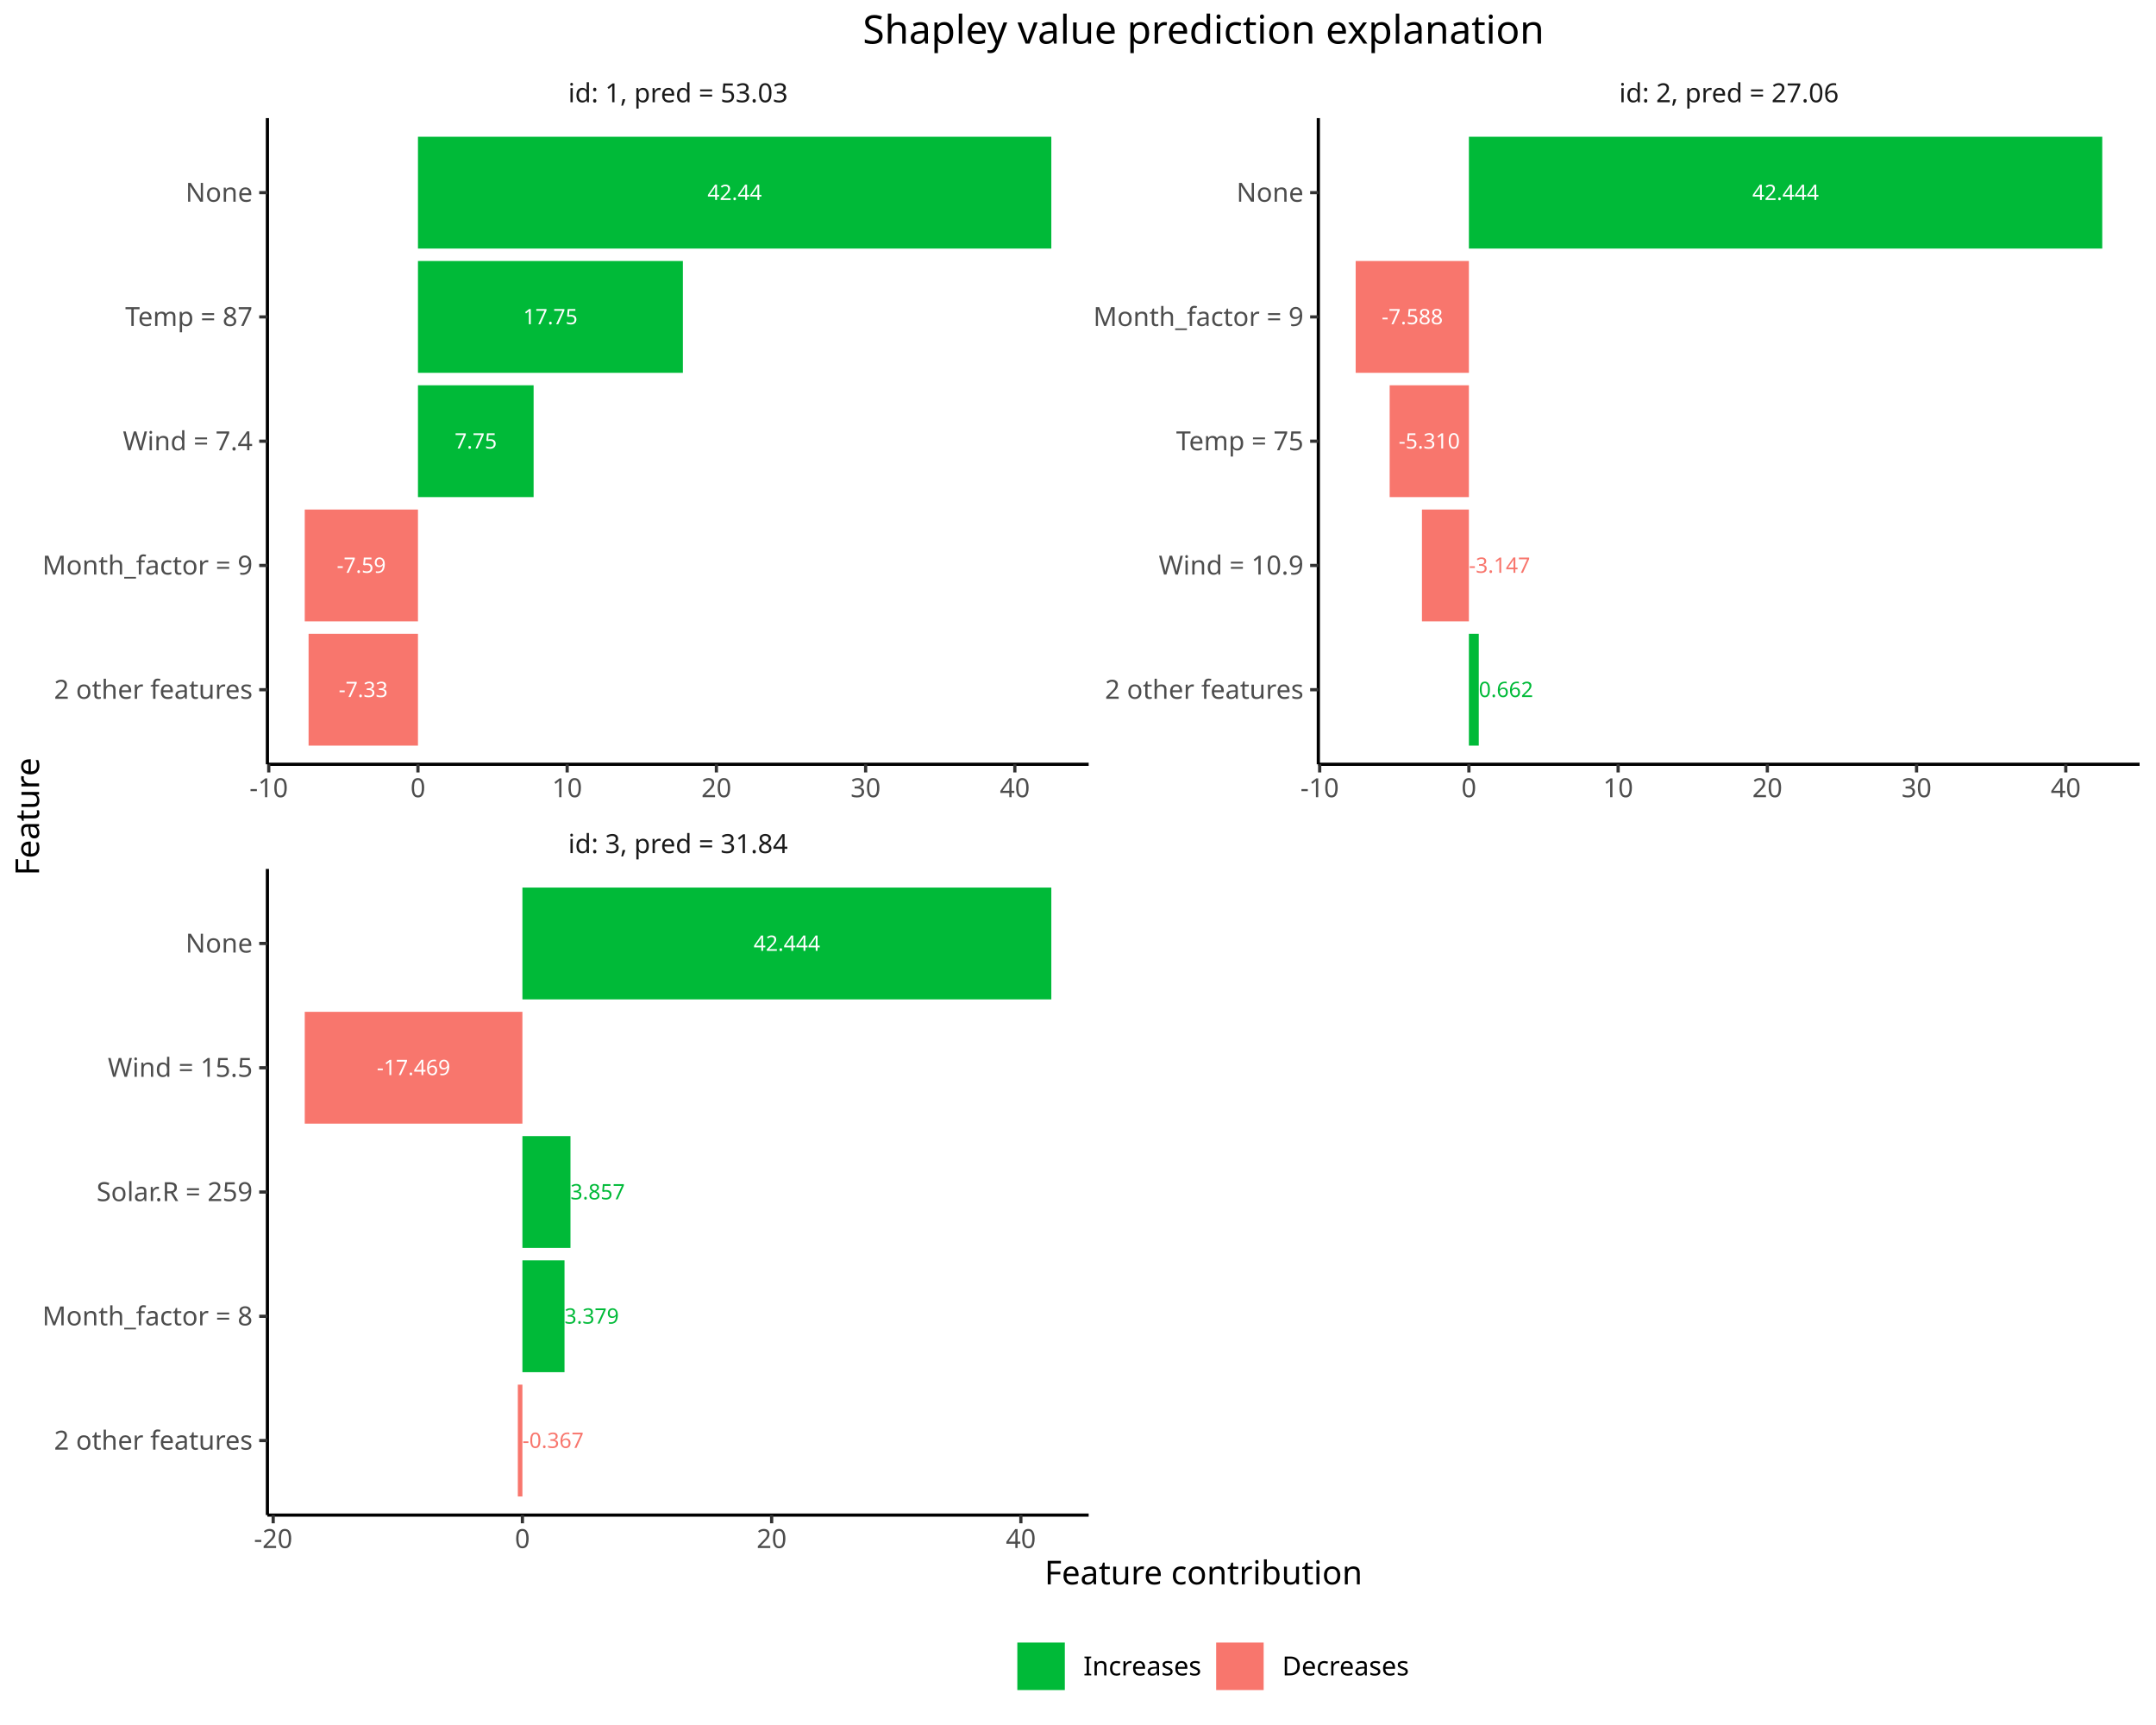
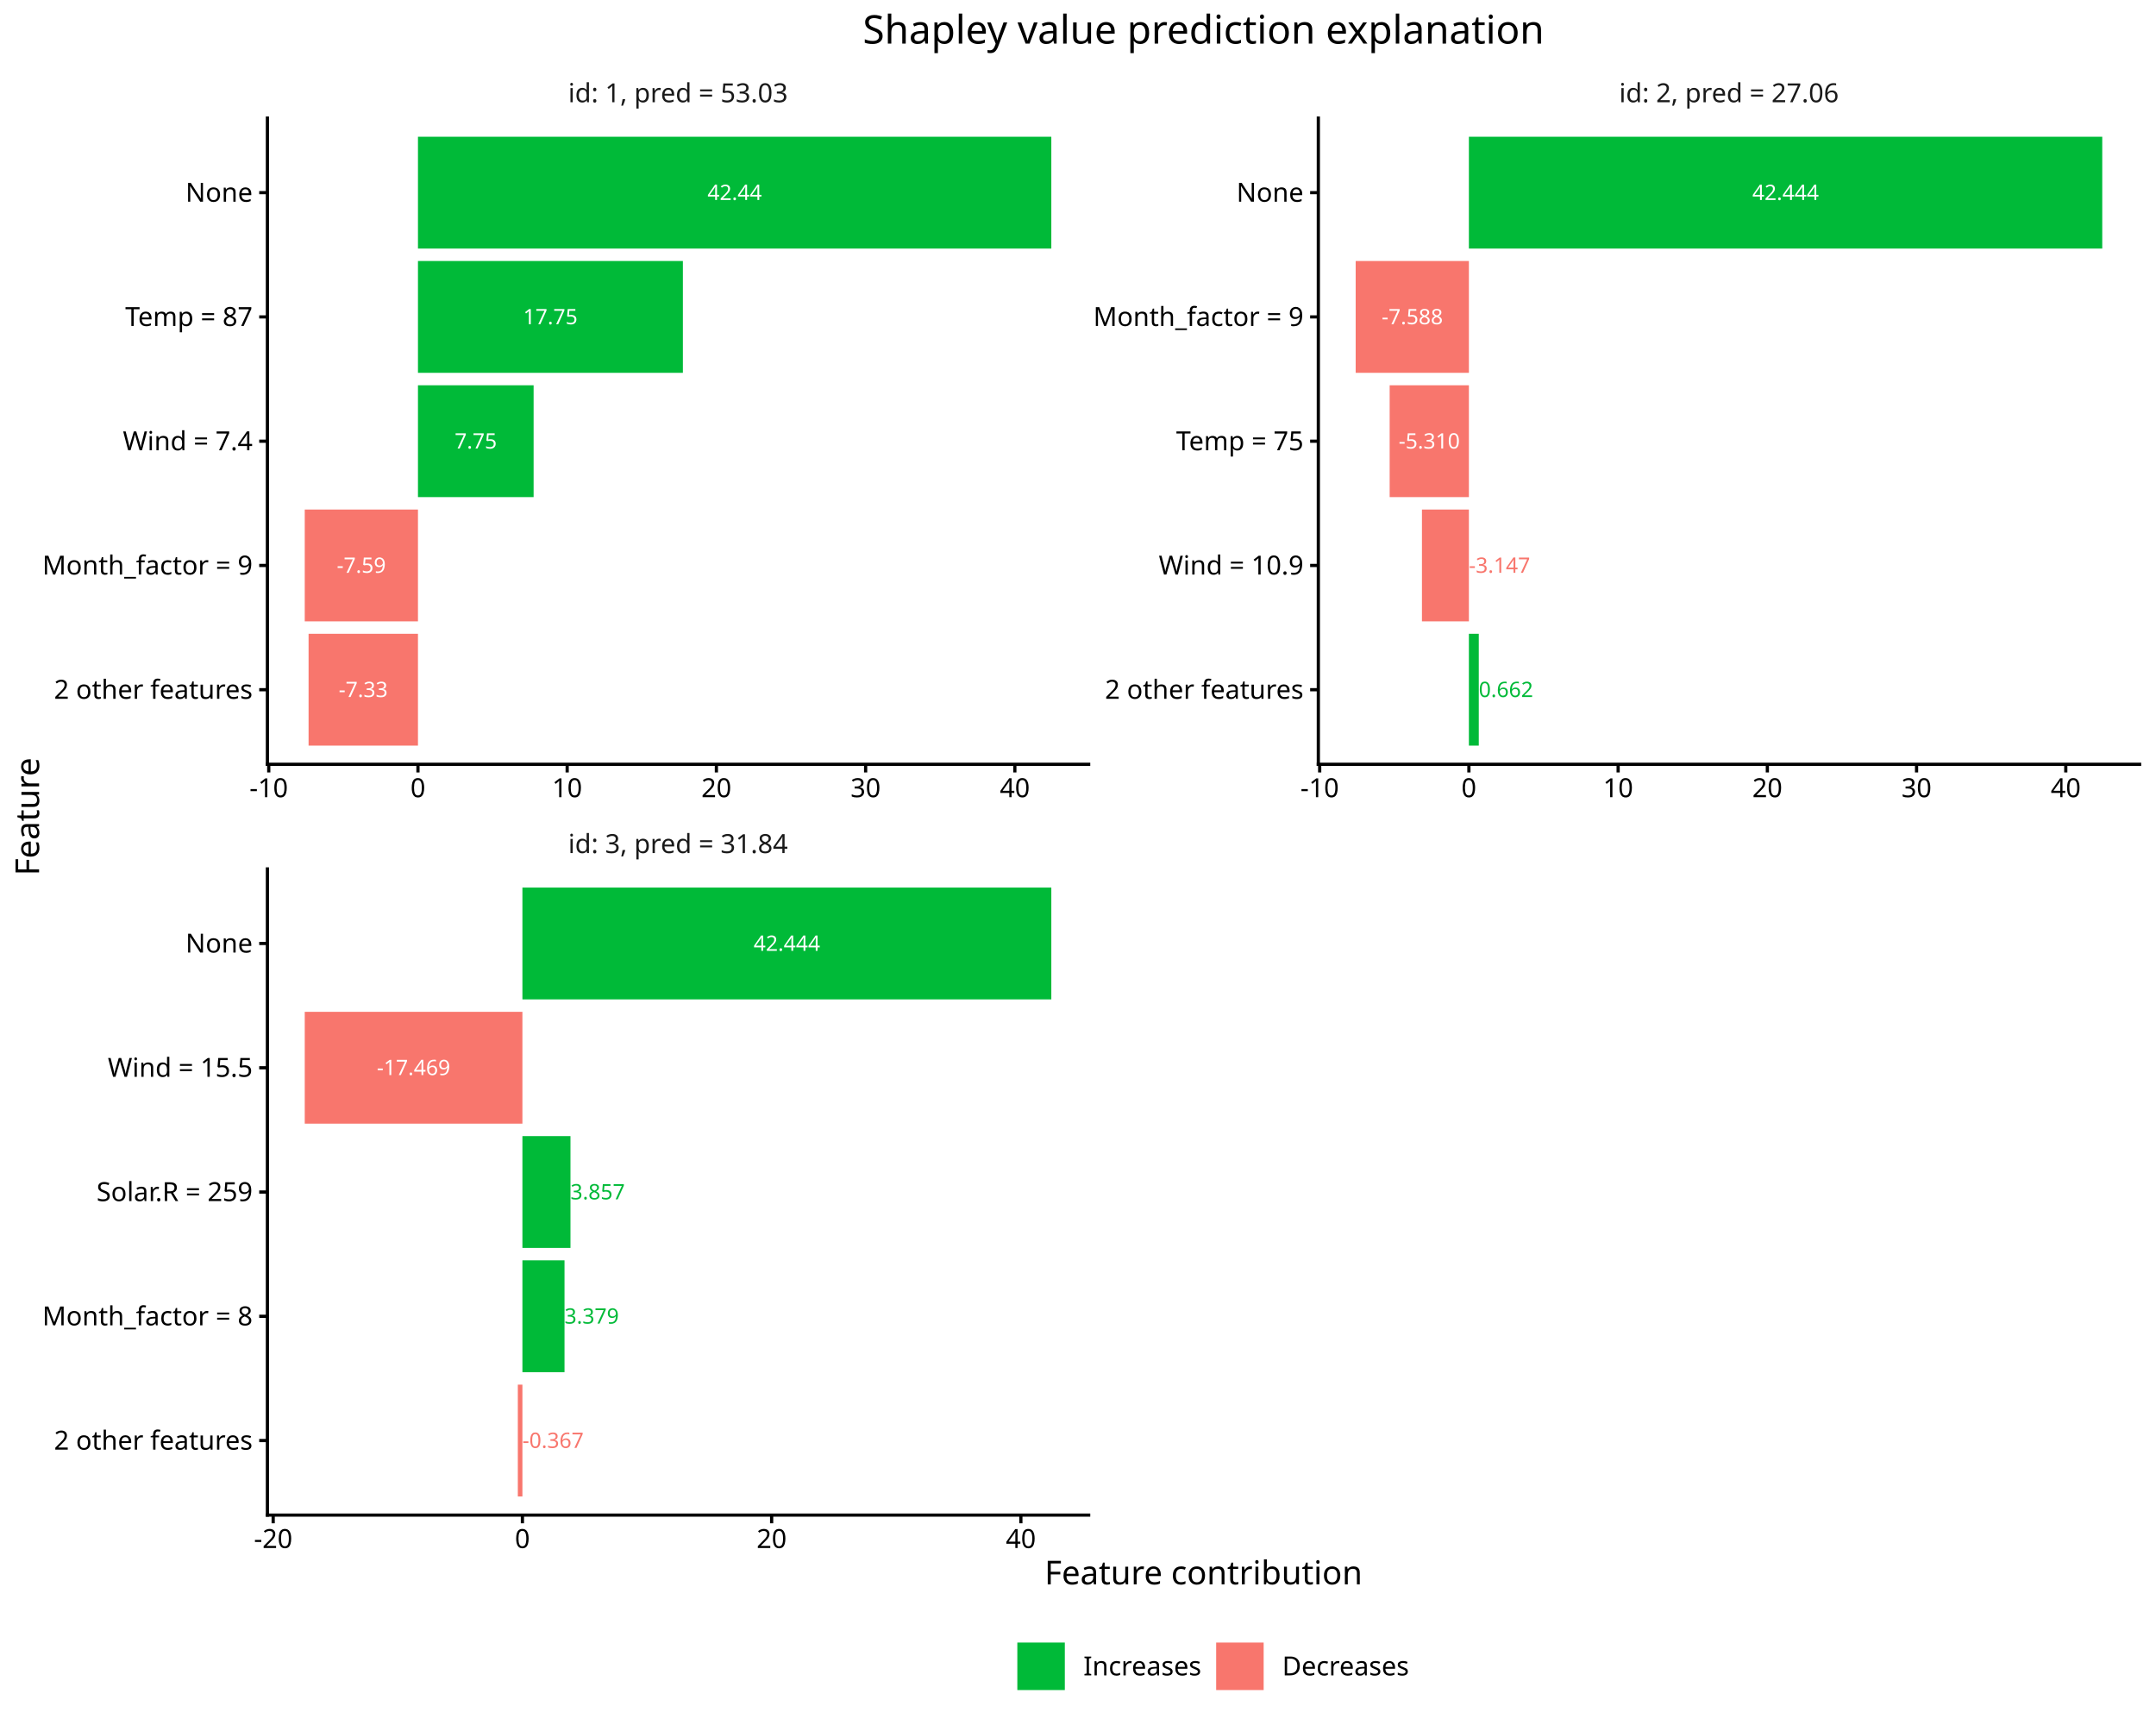
<svg xmlns="http://www.w3.org/2000/svg" class="svglite" data-engine-version="2.0" width="720.00pt" height="576.00pt" viewBox="0 0 720.00 576.00">
  <defs>
    <style type="text/css">
    .svglite line, .svglite polyline, .svglite polygon, .svglite path, .svglite rect, .svglite circle {
      fill: none;
      stroke: #000000;
      stroke-linecap: round;
      stroke-linejoin: round;
      stroke-miterlimit: 10.00;
    }
  </style>
  </defs>
  <rect width="100%" height="100%" style="stroke: none; fill: #FFFFFF;" />
  <defs>
    <clipPath id="cpMC4wMHw3MjAuMDB8MC4wMHw1NzYuMDA=">
      <rect x="0.00" y="0.00" width="720.00" height="576.00" />
    </clipPath>
  </defs>
  <g clip-path="url(#cpMC4wMHw3MjAuMDB8MC4wMHw1NzYuMDA=)">
    <rect x="0.00" y="0.00" width="720.00" height="576.00" style="stroke-width: 1.07; stroke: #FFFFFF; fill: #FFFFFF;" />
  </g>
  <defs>
    <clipPath id="cpODkuMzB8MzYzLjU2fDM5LjQzfDI1NS4yMA==">
      <rect x="89.30" y="39.43" width="274.26" height="215.77" />
    </clipPath>
  </defs>
  <g clip-path="url(#cpODkuMzB8MzYzLjU2fDM5LjQzfDI1NS4yMA==)">
    <rect x="89.30" y="39.43" width="274.26" height="215.77" style="stroke-width: 1.07; stroke: none; fill: #FFFFFF;" />
    <rect x="139.58" y="45.66" width="211.51" height="37.34" style="stroke-width: 1.07; stroke: none; stroke-linecap: butt; stroke-linejoin: miter; fill: #00BA38;" />
    <rect x="103.05" y="211.63" width="36.53" height="37.34" style="stroke-width: 1.07; stroke: none; stroke-linecap: butt; stroke-linejoin: miter; fill: #F8766D;" />
    <rect x="101.77" y="170.14" width="37.81" height="37.34" style="stroke-width: 1.07; stroke: none; stroke-linecap: butt; stroke-linejoin: miter; fill: #F8766D;" />
    <rect x="139.58" y="128.65" width="38.62" height="37.34" style="stroke-width: 1.07; stroke: none; stroke-linecap: butt; stroke-linejoin: miter; fill: #00BA38;" />
    <rect x="139.58" y="87.15" width="88.47" height="37.34" style="stroke-width: 1.07; stroke: none; stroke-linecap: butt; stroke-linejoin: miter; fill: #00BA38;" />
    <text x="245.34" y="66.78" text-anchor="middle" style="font-size: 7.11px; fill: #FFFFFF; font-family: sans;" textLength="17.80px" lengthAdjust="spacingAndGlyphs">42.44</text>
    <text x="121.31" y="232.75" text-anchor="middle" style="font-size: 7.11px; fill: #FFFFFF; font-family: sans;" textLength="16.21px" lengthAdjust="spacingAndGlyphs">-7.33</text>
    <text x="120.67" y="191.26" text-anchor="middle" style="font-size: 7.11px; fill: #FFFFFF; font-family: sans;" textLength="16.21px" lengthAdjust="spacingAndGlyphs">-7.59</text>
    <text x="158.89" y="149.77" text-anchor="middle" style="font-size: 7.11px; fill: #FFFFFF; font-family: sans;" textLength="15.82px" lengthAdjust="spacingAndGlyphs"> 7.75</text>
    <text x="183.81" y="108.27" text-anchor="middle" style="font-size: 7.11px; fill: #FFFFFF; font-family: sans;" textLength="17.80px" lengthAdjust="spacingAndGlyphs">17.75</text>
  </g>
  <g clip-path="url(#cpMC4wMHw3MjAuMDB8MC4wMHw1NzYuMDA=)">
</g>
  <defs>
    <clipPath id="cpODkuMzB8MzYzLjU2fDI5MC4xNXw1MDUuOTE=">
      <rect x="89.30" y="290.15" width="274.26" height="215.77" />
    </clipPath>
  </defs>
  <g clip-path="url(#cpODkuMzB8MzYzLjU2fDI5MC4xNXw1MDUuOTE=)">
    <rect x="89.30" y="290.15" width="274.26" height="215.77" style="stroke-width: 1.07; stroke: none; fill: #FFFFFF;" />
    <rect x="174.46" y="296.37" width="176.63" height="37.34" style="stroke-width: 1.07; stroke: none; stroke-linecap: butt; stroke-linejoin: miter; fill: #00BA38;" />
    <rect x="172.93" y="462.35" width="1.53" height="37.34" style="stroke-width: 1.07; stroke: none; stroke-linecap: butt; stroke-linejoin: miter; fill: #F8766D;" />
    <rect x="174.46" y="420.85" width="14.06" height="37.34" style="stroke-width: 1.07; stroke: none; stroke-linecap: butt; stroke-linejoin: miter; fill: #00BA38;" />
    <rect x="174.46" y="379.36" width="16.05" height="37.34" style="stroke-width: 1.07; stroke: none; stroke-linecap: butt; stroke-linejoin: miter; fill: #00BA38;" />
    <rect x="101.77" y="337.86" width="72.69" height="37.34" style="stroke-width: 1.07; stroke: none; stroke-linecap: butt; stroke-linejoin: miter; fill: #F8766D;" />
    <text x="262.78" y="317.49" text-anchor="middle" style="font-size: 7.11px; fill: #FFFFFF; font-family: sans;" textLength="23.73px" lengthAdjust="spacingAndGlyphs"> 42.444</text>
    <text x="174.46" y="483.47" style="font-size: 7.11px; fill: #F8766D; font-family: sans;" textLength="22.15px" lengthAdjust="spacingAndGlyphs"> -0.367</text>
    <text x="188.52" y="441.97" style="font-size: 7.11px; fill: #00BA38; font-family: sans;" textLength="21.75px" lengthAdjust="spacingAndGlyphs">  3.379</text>
    <text x="190.51" y="400.48" style="font-size: 7.11px; fill: #00BA38; font-family: sans;" textLength="21.75px" lengthAdjust="spacingAndGlyphs">  3.857</text>
    <text x="138.11" y="358.98" text-anchor="middle" style="font-size: 7.11px; fill: #FFFFFF; font-family: sans;" textLength="24.13px" lengthAdjust="spacingAndGlyphs">-17.469</text>
  </g>
  <g clip-path="url(#cpMC4wMHw3MjAuMDB8MC4wMHw1NzYuMDA=)">
</g>
  <defs>
    <clipPath id="cpNDQwLjI2fDcxNC41MnwzOS40M3wyNTUuMjA=">
      <rect x="440.26" y="39.43" width="274.26" height="215.77" />
    </clipPath>
  </defs>
  <g clip-path="url(#cpNDQwLjI2fDcxNC41MnwzOS40M3wyNTUuMjA=)">
    <rect x="440.26" y="39.43" width="274.26" height="215.77" style="stroke-width: 1.07; stroke: none; fill: #FFFFFF;" />
    <rect x="490.54" y="45.66" width="211.51" height="37.34" style="stroke-width: 1.07; stroke: none; stroke-linecap: butt; stroke-linejoin: miter; fill: #00BA38;" />
    <rect x="490.54" y="211.63" width="3.30" height="37.34" style="stroke-width: 1.07; stroke: none; stroke-linecap: butt; stroke-linejoin: miter; fill: #00BA38;" />
    <rect x="474.86" y="170.14" width="15.68" height="37.34" style="stroke-width: 1.07; stroke: none; stroke-linecap: butt; stroke-linejoin: miter; fill: #F8766D;" />
    <rect x="464.08" y="128.65" width="26.46" height="37.34" style="stroke-width: 1.07; stroke: none; stroke-linecap: butt; stroke-linejoin: miter; fill: #F8766D;" />
    <rect x="452.73" y="87.15" width="37.81" height="37.34" style="stroke-width: 1.07; stroke: none; stroke-linecap: butt; stroke-linejoin: miter; fill: #F8766D;" />
    <text x="596.30" y="66.78" text-anchor="middle" style="font-size: 7.11px; fill: #FFFFFF; font-family: sans;" textLength="21.76px" lengthAdjust="spacingAndGlyphs">42.444</text>
    <text x="493.84" y="232.75" style="font-size: 7.11px; fill: #00BA38; font-family: sans;" textLength="19.78px" lengthAdjust="spacingAndGlyphs"> 0.662</text>
    <text x="490.54" y="191.26" style="font-size: 7.11px; fill: #F8766D; font-family: sans;" textLength="20.17px" lengthAdjust="spacingAndGlyphs">-3.147</text>
    <text x="477.31" y="149.77" text-anchor="middle" style="font-size: 7.11px; fill: #FFFFFF; font-family: sans;" textLength="20.17px" lengthAdjust="spacingAndGlyphs">-5.310</text>
    <text x="471.64" y="108.27" text-anchor="middle" style="font-size: 7.11px; fill: #FFFFFF; font-family: sans;" textLength="20.17px" lengthAdjust="spacingAndGlyphs">-7.588</text>
  </g>
  <g clip-path="url(#cpMC4wMHw3MjAuMDB8MC4wMHw1NzYuMDA=)">
</g>
  <defs>
-     <clipPath id="cpNDQwLjI2fDcxNC41MnwyOTAuMTV8NTA1Ljkx">
-       <rect x="440.26" y="290.15" width="274.26" height="215.77" />
-     </clipPath>
-   </defs>
-   <g clip-path="url(#cpNDQwLjI2fDcxNC41MnwyOTAuMTV8NTA1Ljkx)">
- </g>
-   <g clip-path="url(#cpMC4wMHw3MjAuMDB8MC4wMHw1NzYuMDA=)">
- </g>
-   <defs>
    <clipPath id="cpODkuMzB8MzYzLjU2fDI3My41MHwyOTAuMTU=">
      <rect x="89.30" y="273.50" width="274.26" height="16.65" />
    </clipPath>
  </defs>
  <g clip-path="url(#cpODkuMzB8MzYzLjU2fDI3My41MHwyOTAuMTU=)">
    <rect x="89.30" y="273.50" width="274.26" height="16.65" style="stroke-width: 2.13; stroke: #FFFFFF; fill: #FFFFFF;" />
    <text x="226.43" y="284.85" text-anchor="middle" style="font-size: 8.80px; fill: #1A1A1A; font-family: sans;" textLength="71.19px" lengthAdjust="spacingAndGlyphs">id: 3, pred = 31.84</text>
  </g>
-   <g clip-path="url(#cpMC4wMHw3MjAuMDB8MC4wMHw1NzYuMDA=)">
- </g>
-   <defs>
-     <clipPath id="cpNDQwLjI2fDcxNC41MnwyNzMuNTB8MjkwLjE1">
-       <rect x="440.26" y="273.50" width="274.26" height="16.65" />
-     </clipPath>
-   </defs>
-   <g clip-path="url(#cpNDQwLjI2fDcxNC41MnwyNzMuNTB8MjkwLjE1)">
- </g>
  <g clip-path="url(#cpMC4wMHw3MjAuMDB8MC4wMHw1NzYuMDA=)">
</g>
  <defs>
    <clipPath id="cpODkuMzB8MzYzLjU2fDIyLjc4fDM5LjQz">
      <rect x="89.30" y="22.78" width="274.26" height="16.65" />
    </clipPath>
  </defs>
  <g clip-path="url(#cpODkuMzB8MzYzLjU2fDIyLjc4fDM5LjQz)">
    <rect x="89.30" y="22.78" width="274.26" height="16.65" style="stroke-width: 2.13; stroke: #FFFFFF; fill: #FFFFFF;" />
    <text x="226.43" y="34.14" text-anchor="middle" style="font-size: 8.80px; fill: #1A1A1A; font-family: sans;" textLength="71.19px" lengthAdjust="spacingAndGlyphs">id: 1, pred = 53.03</text>
  </g>
  <g clip-path="url(#cpMC4wMHw3MjAuMDB8MC4wMHw1NzYuMDA=)">
</g>
  <defs>
    <clipPath id="cpNDQwLjI2fDcxNC41MnwyMi43OHwzOS40Mw==">
      <rect x="440.26" y="22.78" width="274.26" height="16.65" />
    </clipPath>
  </defs>
  <g clip-path="url(#cpNDQwLjI2fDcxNC41MnwyMi43OHwzOS40Mw==)">
    <rect x="440.26" y="22.78" width="274.26" height="16.65" style="stroke-width: 2.13; stroke: #FFFFFF; fill: #FFFFFF;" />
    <text x="577.39" y="34.14" text-anchor="middle" style="font-size: 8.80px; fill: #1A1A1A; font-family: sans;" textLength="71.19px" lengthAdjust="spacingAndGlyphs">id: 2, pred = 27.06</text>
  </g>
  <g clip-path="url(#cpMC4wMHw3MjAuMDB8MC4wMHw1NzYuMDA=)">
-     <polyline points="89.30,505.91 363.56,505.91 " style="stroke-width: 1.07; stroke-linecap: butt;" />
-     <polyline points="91.23,508.65 91.23,505.91 " style="stroke-width: 1.07; stroke: #333333; stroke-linecap: butt;" />
-     <polyline points="174.46,508.65 174.46,505.91 " style="stroke-width: 1.07; stroke: #333333; stroke-linecap: butt;" />
-     <polyline points="257.69,508.65 257.69,505.91 " style="stroke-width: 1.07; stroke: #333333; stroke-linecap: butt;" />
-     <polyline points="340.92,508.65 340.92,505.91 " style="stroke-width: 1.07; stroke: #333333; stroke-linecap: butt;" />
-     <text x="91.23" y="516.90" text-anchor="middle" style="font-size: 8.80px; fill: #4D4D4D; font-family: sans;" textLength="12.72px" lengthAdjust="spacingAndGlyphs">-20</text>
-     <text x="174.46" y="516.90" text-anchor="middle" style="font-size: 8.80px; fill: #4D4D4D; font-family: sans;" textLength="4.89px" lengthAdjust="spacingAndGlyphs">0</text>
-     <text x="257.69" y="516.90" text-anchor="middle" style="font-size: 8.80px; fill: #4D4D4D; font-family: sans;" textLength="9.79px" lengthAdjust="spacingAndGlyphs">20</text>
-     <text x="340.92" y="516.90" text-anchor="middle" style="font-size: 8.80px; fill: #4D4D4D; font-family: sans;" textLength="9.79px" lengthAdjust="spacingAndGlyphs">40</text>
-     <polyline points="89.30,255.20 363.56,255.20 " style="stroke-width: 1.07; stroke-linecap: butt;" />
-     <polyline points="89.75,257.94 89.75,255.20 " style="stroke-width: 1.07; stroke: #333333; stroke-linecap: butt;" />
-     <polyline points="139.58,257.94 139.58,255.20 " style="stroke-width: 1.07; stroke: #333333; stroke-linecap: butt;" />
-     <polyline points="189.41,257.94 189.41,255.20 " style="stroke-width: 1.07; stroke: #333333; stroke-linecap: butt;" />
-     <polyline points="239.24,257.94 239.24,255.20 " style="stroke-width: 1.07; stroke: #333333; stroke-linecap: butt;" />
-     <polyline points="289.08,257.94 289.08,255.20 " style="stroke-width: 1.07; stroke: #333333; stroke-linecap: butt;" />
-     <polyline points="338.91,257.94 338.91,255.20 " style="stroke-width: 1.07; stroke: #333333; stroke-linecap: butt;" />
-     <text x="89.75" y="266.19" text-anchor="middle" style="font-size: 8.80px; fill: #4D4D4D; font-family: sans;" textLength="12.72px" lengthAdjust="spacingAndGlyphs">-10</text>
-     <text x="139.58" y="266.19" text-anchor="middle" style="font-size: 8.80px; fill: #4D4D4D; font-family: sans;" textLength="4.89px" lengthAdjust="spacingAndGlyphs">0</text>
-     <text x="189.41" y="266.19" text-anchor="middle" style="font-size: 8.80px; fill: #4D4D4D; font-family: sans;" textLength="9.79px" lengthAdjust="spacingAndGlyphs">10</text>
-     <text x="239.24" y="266.19" text-anchor="middle" style="font-size: 8.80px; fill: #4D4D4D; font-family: sans;" textLength="9.79px" lengthAdjust="spacingAndGlyphs">20</text>
-     <text x="289.08" y="266.19" text-anchor="middle" style="font-size: 8.80px; fill: #4D4D4D; font-family: sans;" textLength="9.79px" lengthAdjust="spacingAndGlyphs">30</text>
-     <text x="338.91" y="266.19" text-anchor="middle" style="font-size: 8.80px; fill: #4D4D4D; font-family: sans;" textLength="9.79px" lengthAdjust="spacingAndGlyphs">40</text>
-     <polyline points="440.26,255.20 714.52,255.20 " style="stroke-width: 1.07; stroke-linecap: butt;" />
-     <polyline points="440.71,257.94 440.71,255.20 " style="stroke-width: 1.07; stroke: #333333; stroke-linecap: butt;" />
-     <polyline points="490.54,257.94 490.54,255.20 " style="stroke-width: 1.07; stroke: #333333; stroke-linecap: butt;" />
-     <polyline points="540.38,257.94 540.38,255.20 " style="stroke-width: 1.07; stroke: #333333; stroke-linecap: butt;" />
-     <polyline points="590.21,257.94 590.21,255.20 " style="stroke-width: 1.07; stroke: #333333; stroke-linecap: butt;" />
-     <polyline points="640.04,257.94 640.04,255.20 " style="stroke-width: 1.07; stroke: #333333; stroke-linecap: butt;" />
-     <polyline points="689.87,257.94 689.87,255.20 " style="stroke-width: 1.07; stroke: #333333; stroke-linecap: butt;" />
-     <text x="440.71" y="266.19" text-anchor="middle" style="font-size: 8.80px; fill: #4D4D4D; font-family: sans;" textLength="12.72px" lengthAdjust="spacingAndGlyphs">-10</text>
-     <text x="490.54" y="266.19" text-anchor="middle" style="font-size: 8.80px; fill: #4D4D4D; font-family: sans;" textLength="4.89px" lengthAdjust="spacingAndGlyphs">0</text>
-     <text x="540.38" y="266.19" text-anchor="middle" style="font-size: 8.80px; fill: #4D4D4D; font-family: sans;" textLength="9.79px" lengthAdjust="spacingAndGlyphs">10</text>
-     <text x="590.21" y="266.19" text-anchor="middle" style="font-size: 8.80px; fill: #4D4D4D; font-family: sans;" textLength="9.79px" lengthAdjust="spacingAndGlyphs">20</text>
-     <text x="640.04" y="266.19" text-anchor="middle" style="font-size: 8.80px; fill: #4D4D4D; font-family: sans;" textLength="9.79px" lengthAdjust="spacingAndGlyphs">30</text>
-     <text x="689.87" y="266.19" text-anchor="middle" style="font-size: 8.80px; fill: #4D4D4D; font-family: sans;" textLength="9.79px" lengthAdjust="spacingAndGlyphs">40</text>
-     <polyline points="440.26,255.20 440.26,39.43 " style="stroke-width: 1.07; stroke-linecap: butt;" />
-     <text x="435.33" y="233.33" text-anchor="end" style="font-size: 8.80px; fill: #4D4D4D; font-family: sans;" textLength="61.64px" lengthAdjust="spacingAndGlyphs">2 other features</text>
-     <text x="435.33" y="191.84" text-anchor="end" style="font-size: 8.80px; fill: #4D4D4D; font-family: sans;" textLength="47.21px" lengthAdjust="spacingAndGlyphs">Wind = 10.9</text>
-     <text x="435.33" y="150.35" text-anchor="end" style="font-size: 8.80px; fill: #4D4D4D; font-family: sans;" textLength="42.32px" lengthAdjust="spacingAndGlyphs">Temp = 75</text>
-     <text x="435.33" y="108.85" text-anchor="end" style="font-size: 8.80px; fill: #4D4D4D; font-family: sans;" textLength="66.30px" lengthAdjust="spacingAndGlyphs">Month_factor = 9</text>
-     <text x="435.33" y="67.36" text-anchor="end" style="font-size: 8.80px; fill: #4D4D4D; font-family: sans;" textLength="21.04px" lengthAdjust="spacingAndGlyphs">None</text>
-     <polyline points="437.52,230.31 440.26,230.31 " style="stroke-width: 1.07; stroke: #333333; stroke-linecap: butt;" />
-     <polyline points="437.52,188.81 440.26,188.81 " style="stroke-width: 1.07; stroke: #333333; stroke-linecap: butt;" />
-     <polyline points="437.52,147.32 440.26,147.32 " style="stroke-width: 1.07; stroke: #333333; stroke-linecap: butt;" />
-     <polyline points="437.52,105.82 440.26,105.82 " style="stroke-width: 1.07; stroke: #333333; stroke-linecap: butt;" />
-     <polyline points="437.52,64.33 440.26,64.33 " style="stroke-width: 1.07; stroke: #333333; stroke-linecap: butt;" />
-     <polyline points="89.30,255.20 89.30,39.43 " style="stroke-width: 1.07; stroke-linecap: butt;" />
-     <text x="84.37" y="233.33" text-anchor="end" style="font-size: 8.80px; fill: #4D4D4D; font-family: sans;" textLength="61.64px" lengthAdjust="spacingAndGlyphs">2 other features</text>
-     <text x="84.37" y="191.84" text-anchor="end" style="font-size: 8.80px; fill: #4D4D4D; font-family: sans;" textLength="66.30px" lengthAdjust="spacingAndGlyphs">Month_factor = 9</text>
-     <text x="84.37" y="150.35" text-anchor="end" style="font-size: 8.80px; fill: #4D4D4D; font-family: sans;" textLength="42.31px" lengthAdjust="spacingAndGlyphs">Wind = 7.4</text>
-     <text x="84.37" y="108.85" text-anchor="end" style="font-size: 8.80px; fill: #4D4D4D; font-family: sans;" textLength="42.32px" lengthAdjust="spacingAndGlyphs">Temp = 87</text>
-     <text x="84.37" y="67.36" text-anchor="end" style="font-size: 8.80px; fill: #4D4D4D; font-family: sans;" textLength="21.04px" lengthAdjust="spacingAndGlyphs">None</text>
-     <polyline points="86.56,230.31 89.30,230.31 " style="stroke-width: 1.07; stroke: #333333; stroke-linecap: butt;" />
-     <polyline points="86.56,188.81 89.30,188.81 " style="stroke-width: 1.07; stroke: #333333; stroke-linecap: butt;" />
-     <polyline points="86.56,147.32 89.30,147.32 " style="stroke-width: 1.07; stroke: #333333; stroke-linecap: butt;" />
-     <polyline points="86.56,105.82 89.30,105.82 " style="stroke-width: 1.07; stroke: #333333; stroke-linecap: butt;" />
-     <polyline points="86.56,64.33 89.30,64.33 " style="stroke-width: 1.07; stroke: #333333; stroke-linecap: butt;" />
-     <polyline points="89.30,505.91 89.30,290.15 " style="stroke-width: 1.07; stroke-linecap: butt;" />
-     <text x="84.37" y="484.05" text-anchor="end" style="font-size: 8.80px; fill: #4D4D4D; font-family: sans;" textLength="61.64px" lengthAdjust="spacingAndGlyphs">2 other features</text>
-     <text x="84.37" y="442.55" text-anchor="end" style="font-size: 8.80px; fill: #4D4D4D; font-family: sans;" textLength="66.30px" lengthAdjust="spacingAndGlyphs">Month_factor = 8</text>
-     <text x="84.37" y="401.06" text-anchor="end" style="font-size: 8.80px; fill: #4D4D4D; font-family: sans;" textLength="54.06px" lengthAdjust="spacingAndGlyphs">Solar.R = 259</text>
-     <text x="84.37" y="359.56" text-anchor="end" style="font-size: 8.80px; fill: #4D4D4D; font-family: sans;" textLength="47.21px" lengthAdjust="spacingAndGlyphs">Wind = 15.5</text>
-     <text x="84.37" y="318.07" text-anchor="end" style="font-size: 8.80px; fill: #4D4D4D; font-family: sans;" textLength="21.04px" lengthAdjust="spacingAndGlyphs">None</text>
-     <polyline points="86.56,481.02 89.30,481.02 " style="stroke-width: 1.07; stroke: #333333; stroke-linecap: butt;" />
-     <polyline points="86.56,439.52 89.30,439.52 " style="stroke-width: 1.07; stroke: #333333; stroke-linecap: butt;" />
-     <polyline points="86.56,398.03 89.30,398.03 " style="stroke-width: 1.07; stroke: #333333; stroke-linecap: butt;" />
-     <polyline points="86.56,356.54 89.30,356.54 " style="stroke-width: 1.07; stroke: #333333; stroke-linecap: butt;" />
-     <polyline points="86.56,315.04 89.30,315.04 " style="stroke-width: 1.07; stroke: #333333; stroke-linecap: butt;" />
+     <polyline points="89.30,505.91 363.56,505.91 " style="stroke-width: 1.07; stroke-linecap: square;" />
+     <polyline points="91.23,508.65 91.23,505.91 " style="stroke-width: 1.07; stroke-linecap: butt;" />
+     <polyline points="174.46,508.65 174.46,505.91 " style="stroke-width: 1.07; stroke-linecap: butt;" />
+     <polyline points="257.69,508.65 257.69,505.91 " style="stroke-width: 1.07; stroke-linecap: butt;" />
+     <polyline points="340.92,508.65 340.92,505.91 " style="stroke-width: 1.07; stroke-linecap: butt;" />
+     <text x="91.23" y="516.90" text-anchor="middle" style="font-size: 8.80px; font-family: sans;" textLength="12.72px" lengthAdjust="spacingAndGlyphs">-20</text>
+     <text x="174.46" y="516.90" text-anchor="middle" style="font-size: 8.80px; font-family: sans;" textLength="4.89px" lengthAdjust="spacingAndGlyphs">0</text>
+     <text x="257.69" y="516.90" text-anchor="middle" style="font-size: 8.80px; font-family: sans;" textLength="9.79px" lengthAdjust="spacingAndGlyphs">20</text>
+     <text x="340.92" y="516.90" text-anchor="middle" style="font-size: 8.80px; font-family: sans;" textLength="9.79px" lengthAdjust="spacingAndGlyphs">40</text>
+     <polyline points="89.30,255.20 363.56,255.20 " style="stroke-width: 1.07; stroke-linecap: square;" />
+     <polyline points="89.75,257.94 89.75,255.20 " style="stroke-width: 1.07; stroke-linecap: butt;" />
+     <polyline points="139.58,257.94 139.58,255.20 " style="stroke-width: 1.07; stroke-linecap: butt;" />
+     <polyline points="189.41,257.94 189.41,255.20 " style="stroke-width: 1.07; stroke-linecap: butt;" />
+     <polyline points="239.24,257.94 239.24,255.20 " style="stroke-width: 1.07; stroke-linecap: butt;" />
+     <polyline points="289.08,257.94 289.08,255.20 " style="stroke-width: 1.07; stroke-linecap: butt;" />
+     <polyline points="338.91,257.94 338.91,255.20 " style="stroke-width: 1.07; stroke-linecap: butt;" />
+     <text x="89.75" y="266.19" text-anchor="middle" style="font-size: 8.80px; font-family: sans;" textLength="12.72px" lengthAdjust="spacingAndGlyphs">-10</text>
+     <text x="139.58" y="266.19" text-anchor="middle" style="font-size: 8.80px; font-family: sans;" textLength="4.89px" lengthAdjust="spacingAndGlyphs">0</text>
+     <text x="189.41" y="266.19" text-anchor="middle" style="font-size: 8.80px; font-family: sans;" textLength="9.79px" lengthAdjust="spacingAndGlyphs">10</text>
+     <text x="239.24" y="266.19" text-anchor="middle" style="font-size: 8.80px; font-family: sans;" textLength="9.79px" lengthAdjust="spacingAndGlyphs">20</text>
+     <text x="289.08" y="266.19" text-anchor="middle" style="font-size: 8.80px; font-family: sans;" textLength="9.79px" lengthAdjust="spacingAndGlyphs">30</text>
+     <text x="338.91" y="266.19" text-anchor="middle" style="font-size: 8.80px; font-family: sans;" textLength="9.79px" lengthAdjust="spacingAndGlyphs">40</text>
+     <polyline points="440.26,255.20 714.52,255.20 " style="stroke-width: 1.07; stroke-linecap: square;" />
+     <polyline points="440.71,257.94 440.71,255.20 " style="stroke-width: 1.07; stroke-linecap: butt;" />
+     <polyline points="490.54,257.94 490.54,255.20 " style="stroke-width: 1.07; stroke-linecap: butt;" />
+     <polyline points="540.38,257.94 540.38,255.20 " style="stroke-width: 1.07; stroke-linecap: butt;" />
+     <polyline points="590.21,257.94 590.21,255.20 " style="stroke-width: 1.07; stroke-linecap: butt;" />
+     <polyline points="640.04,257.94 640.04,255.20 " style="stroke-width: 1.07; stroke-linecap: butt;" />
+     <polyline points="689.87,257.94 689.87,255.20 " style="stroke-width: 1.07; stroke-linecap: butt;" />
+     <text x="440.71" y="266.19" text-anchor="middle" style="font-size: 8.80px; font-family: sans;" textLength="12.72px" lengthAdjust="spacingAndGlyphs">-10</text>
+     <text x="490.54" y="266.19" text-anchor="middle" style="font-size: 8.80px; font-family: sans;" textLength="4.89px" lengthAdjust="spacingAndGlyphs">0</text>
+     <text x="540.38" y="266.19" text-anchor="middle" style="font-size: 8.80px; font-family: sans;" textLength="9.79px" lengthAdjust="spacingAndGlyphs">10</text>
+     <text x="590.21" y="266.19" text-anchor="middle" style="font-size: 8.80px; font-family: sans;" textLength="9.79px" lengthAdjust="spacingAndGlyphs">20</text>
+     <text x="640.04" y="266.19" text-anchor="middle" style="font-size: 8.80px; font-family: sans;" textLength="9.79px" lengthAdjust="spacingAndGlyphs">30</text>
+     <text x="689.87" y="266.19" text-anchor="middle" style="font-size: 8.80px; font-family: sans;" textLength="9.79px" lengthAdjust="spacingAndGlyphs">40</text>
+     <polyline points="440.26,255.20 440.26,39.43 " style="stroke-width: 1.07; stroke-linecap: square;" />
+     <text x="435.33" y="233.33" text-anchor="end" style="font-size: 8.80px; font-family: sans;" textLength="61.64px" lengthAdjust="spacingAndGlyphs">2 other features</text>
+     <text x="435.33" y="191.84" text-anchor="end" style="font-size: 8.80px; font-family: sans;" textLength="47.21px" lengthAdjust="spacingAndGlyphs">Wind = 10.9</text>
+     <text x="435.33" y="150.35" text-anchor="end" style="font-size: 8.80px; font-family: sans;" textLength="42.32px" lengthAdjust="spacingAndGlyphs">Temp = 75</text>
+     <text x="435.33" y="108.85" text-anchor="end" style="font-size: 8.80px; font-family: sans;" textLength="66.30px" lengthAdjust="spacingAndGlyphs">Month_factor = 9</text>
+     <text x="435.33" y="67.36" text-anchor="end" style="font-size: 8.80px; font-family: sans;" textLength="21.04px" lengthAdjust="spacingAndGlyphs">None</text>
+     <polyline points="437.52,230.31 440.26,230.31 " style="stroke-width: 1.07; stroke-linecap: butt;" />
+     <polyline points="437.52,188.81 440.26,188.81 " style="stroke-width: 1.07; stroke-linecap: butt;" />
+     <polyline points="437.52,147.32 440.26,147.32 " style="stroke-width: 1.07; stroke-linecap: butt;" />
+     <polyline points="437.52,105.82 440.26,105.82 " style="stroke-width: 1.07; stroke-linecap: butt;" />
+     <polyline points="437.52,64.33 440.26,64.33 " style="stroke-width: 1.07; stroke-linecap: butt;" />
+     <polyline points="89.30,255.20 89.30,39.43 " style="stroke-width: 1.07; stroke-linecap: square;" />
+     <text x="84.37" y="233.33" text-anchor="end" style="font-size: 8.80px; font-family: sans;" textLength="61.64px" lengthAdjust="spacingAndGlyphs">2 other features</text>
+     <text x="84.37" y="191.84" text-anchor="end" style="font-size: 8.80px; font-family: sans;" textLength="66.30px" lengthAdjust="spacingAndGlyphs">Month_factor = 9</text>
+     <text x="84.37" y="150.35" text-anchor="end" style="font-size: 8.80px; font-family: sans;" textLength="42.31px" lengthAdjust="spacingAndGlyphs">Wind = 7.4</text>
+     <text x="84.37" y="108.85" text-anchor="end" style="font-size: 8.80px; font-family: sans;" textLength="42.32px" lengthAdjust="spacingAndGlyphs">Temp = 87</text>
+     <text x="84.37" y="67.36" text-anchor="end" style="font-size: 8.80px; font-family: sans;" textLength="21.04px" lengthAdjust="spacingAndGlyphs">None</text>
+     <polyline points="86.56,230.31 89.30,230.31 " style="stroke-width: 1.07; stroke-linecap: butt;" />
+     <polyline points="86.56,188.81 89.30,188.81 " style="stroke-width: 1.07; stroke-linecap: butt;" />
+     <polyline points="86.56,147.32 89.30,147.32 " style="stroke-width: 1.07; stroke-linecap: butt;" />
+     <polyline points="86.56,105.82 89.30,105.82 " style="stroke-width: 1.07; stroke-linecap: butt;" />
+     <polyline points="86.56,64.33 89.30,64.33 " style="stroke-width: 1.07; stroke-linecap: butt;" />
+     <polyline points="89.30,505.91 89.30,290.15 " style="stroke-width: 1.07; stroke-linecap: square;" />
+     <text x="84.37" y="484.05" text-anchor="end" style="font-size: 8.80px; font-family: sans;" textLength="61.64px" lengthAdjust="spacingAndGlyphs">2 other features</text>
+     <text x="84.37" y="442.55" text-anchor="end" style="font-size: 8.80px; font-family: sans;" textLength="66.30px" lengthAdjust="spacingAndGlyphs">Month_factor = 8</text>
+     <text x="84.37" y="401.06" text-anchor="end" style="font-size: 8.80px; font-family: sans;" textLength="54.06px" lengthAdjust="spacingAndGlyphs">Solar.R = 259</text>
+     <text x="84.37" y="359.56" text-anchor="end" style="font-size: 8.80px; font-family: sans;" textLength="47.21px" lengthAdjust="spacingAndGlyphs">Wind = 15.5</text>
+     <text x="84.37" y="318.07" text-anchor="end" style="font-size: 8.80px; font-family: sans;" textLength="21.04px" lengthAdjust="spacingAndGlyphs">None</text>
+     <polyline points="86.56,481.02 89.30,481.02 " style="stroke-width: 1.07; stroke-linecap: butt;" />
+     <polyline points="86.56,439.52 89.30,439.52 " style="stroke-width: 1.07; stroke-linecap: butt;" />
+     <polyline points="86.56,398.03 89.30,398.03 " style="stroke-width: 1.07; stroke-linecap: butt;" />
+     <polyline points="86.56,356.54 89.30,356.54 " style="stroke-width: 1.07; stroke-linecap: butt;" />
+     <polyline points="86.56,315.04 89.30,315.04 " style="stroke-width: 1.07; stroke-linecap: butt;" />
    <text x="401.91" y="529.04" text-anchor="middle" style="font-size: 11.00px; font-family: sans;" textLength="97.84px" lengthAdjust="spacingAndGlyphs">Feature contribution</text>
    <text transform="translate(13.05,272.67) rotate(-90)" text-anchor="middle" style="font-size: 11.00px; font-family: sans;" textLength="37.91px" lengthAdjust="spacingAndGlyphs">Feature</text>
    <rect x="328.07" y="542.28" width="147.68" height="28.24" style="stroke-width: 1.07; stroke: none; fill: #FFFFFF;" />
    <rect x="339.03" y="547.76" width="17.28" height="17.28" style="stroke-width: 1.07; stroke: none; fill: #FFFFFF;" />
    <rect x="339.74" y="548.47" width="15.86" height="15.86" style="stroke-width: 1.07; stroke: none; stroke-linecap: butt; stroke-linejoin: miter; fill: #00BA38;" />
    <rect x="405.43" y="547.76" width="17.28" height="17.28" style="stroke-width: 1.07; stroke: none; fill: #FFFFFF;" />
    <rect x="406.14" y="548.47" width="15.86" height="15.86" style="stroke-width: 1.07; stroke: none; stroke-linecap: butt; stroke-linejoin: miter; fill: #F8766D;" />
    <text x="361.79" y="559.43" style="font-size: 8.80px; font-family: sans;" textLength="38.16px" lengthAdjust="spacingAndGlyphs">Increases</text>
    <text x="428.19" y="559.43" style="font-size: 8.80px; font-family: sans;" textLength="42.08px" lengthAdjust="spacingAndGlyphs">Decreases</text>
    <text x="401.91" y="14.56" text-anchor="middle" style="font-size: 13.20px; font-family: sans;" textLength="215.04px" lengthAdjust="spacingAndGlyphs">Shapley value prediction explanation</text>
  </g>
</svg>
